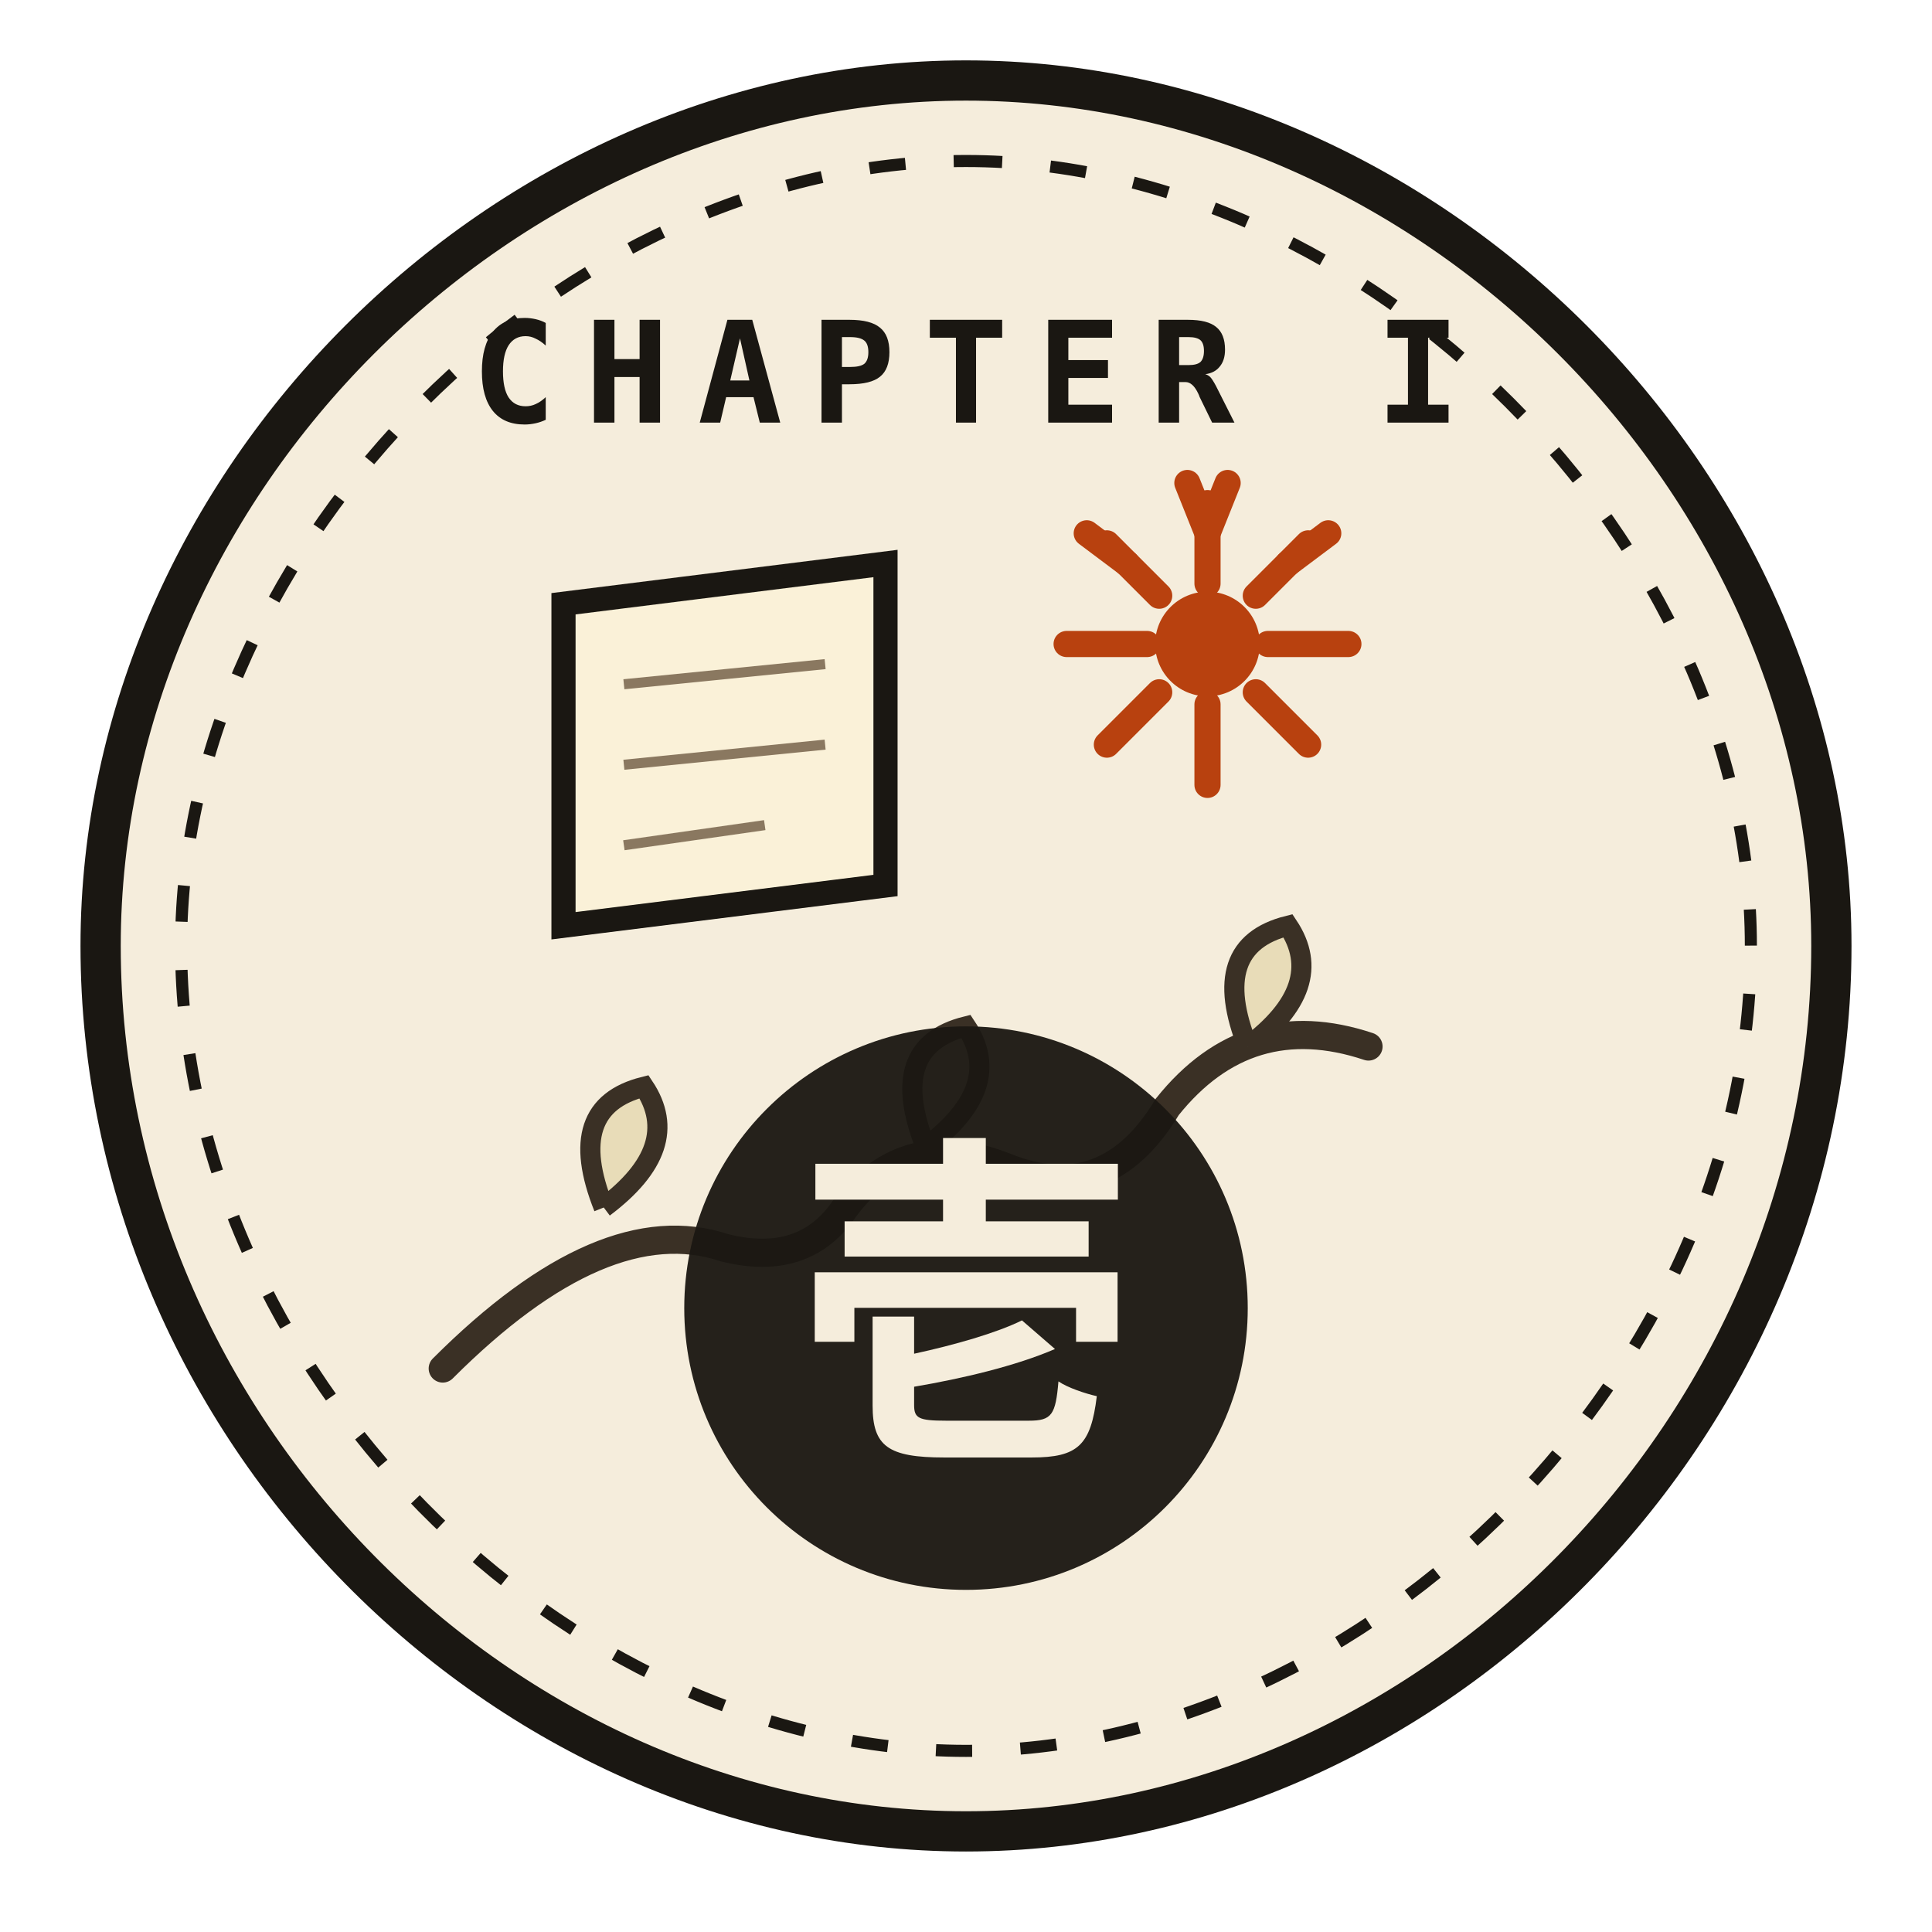
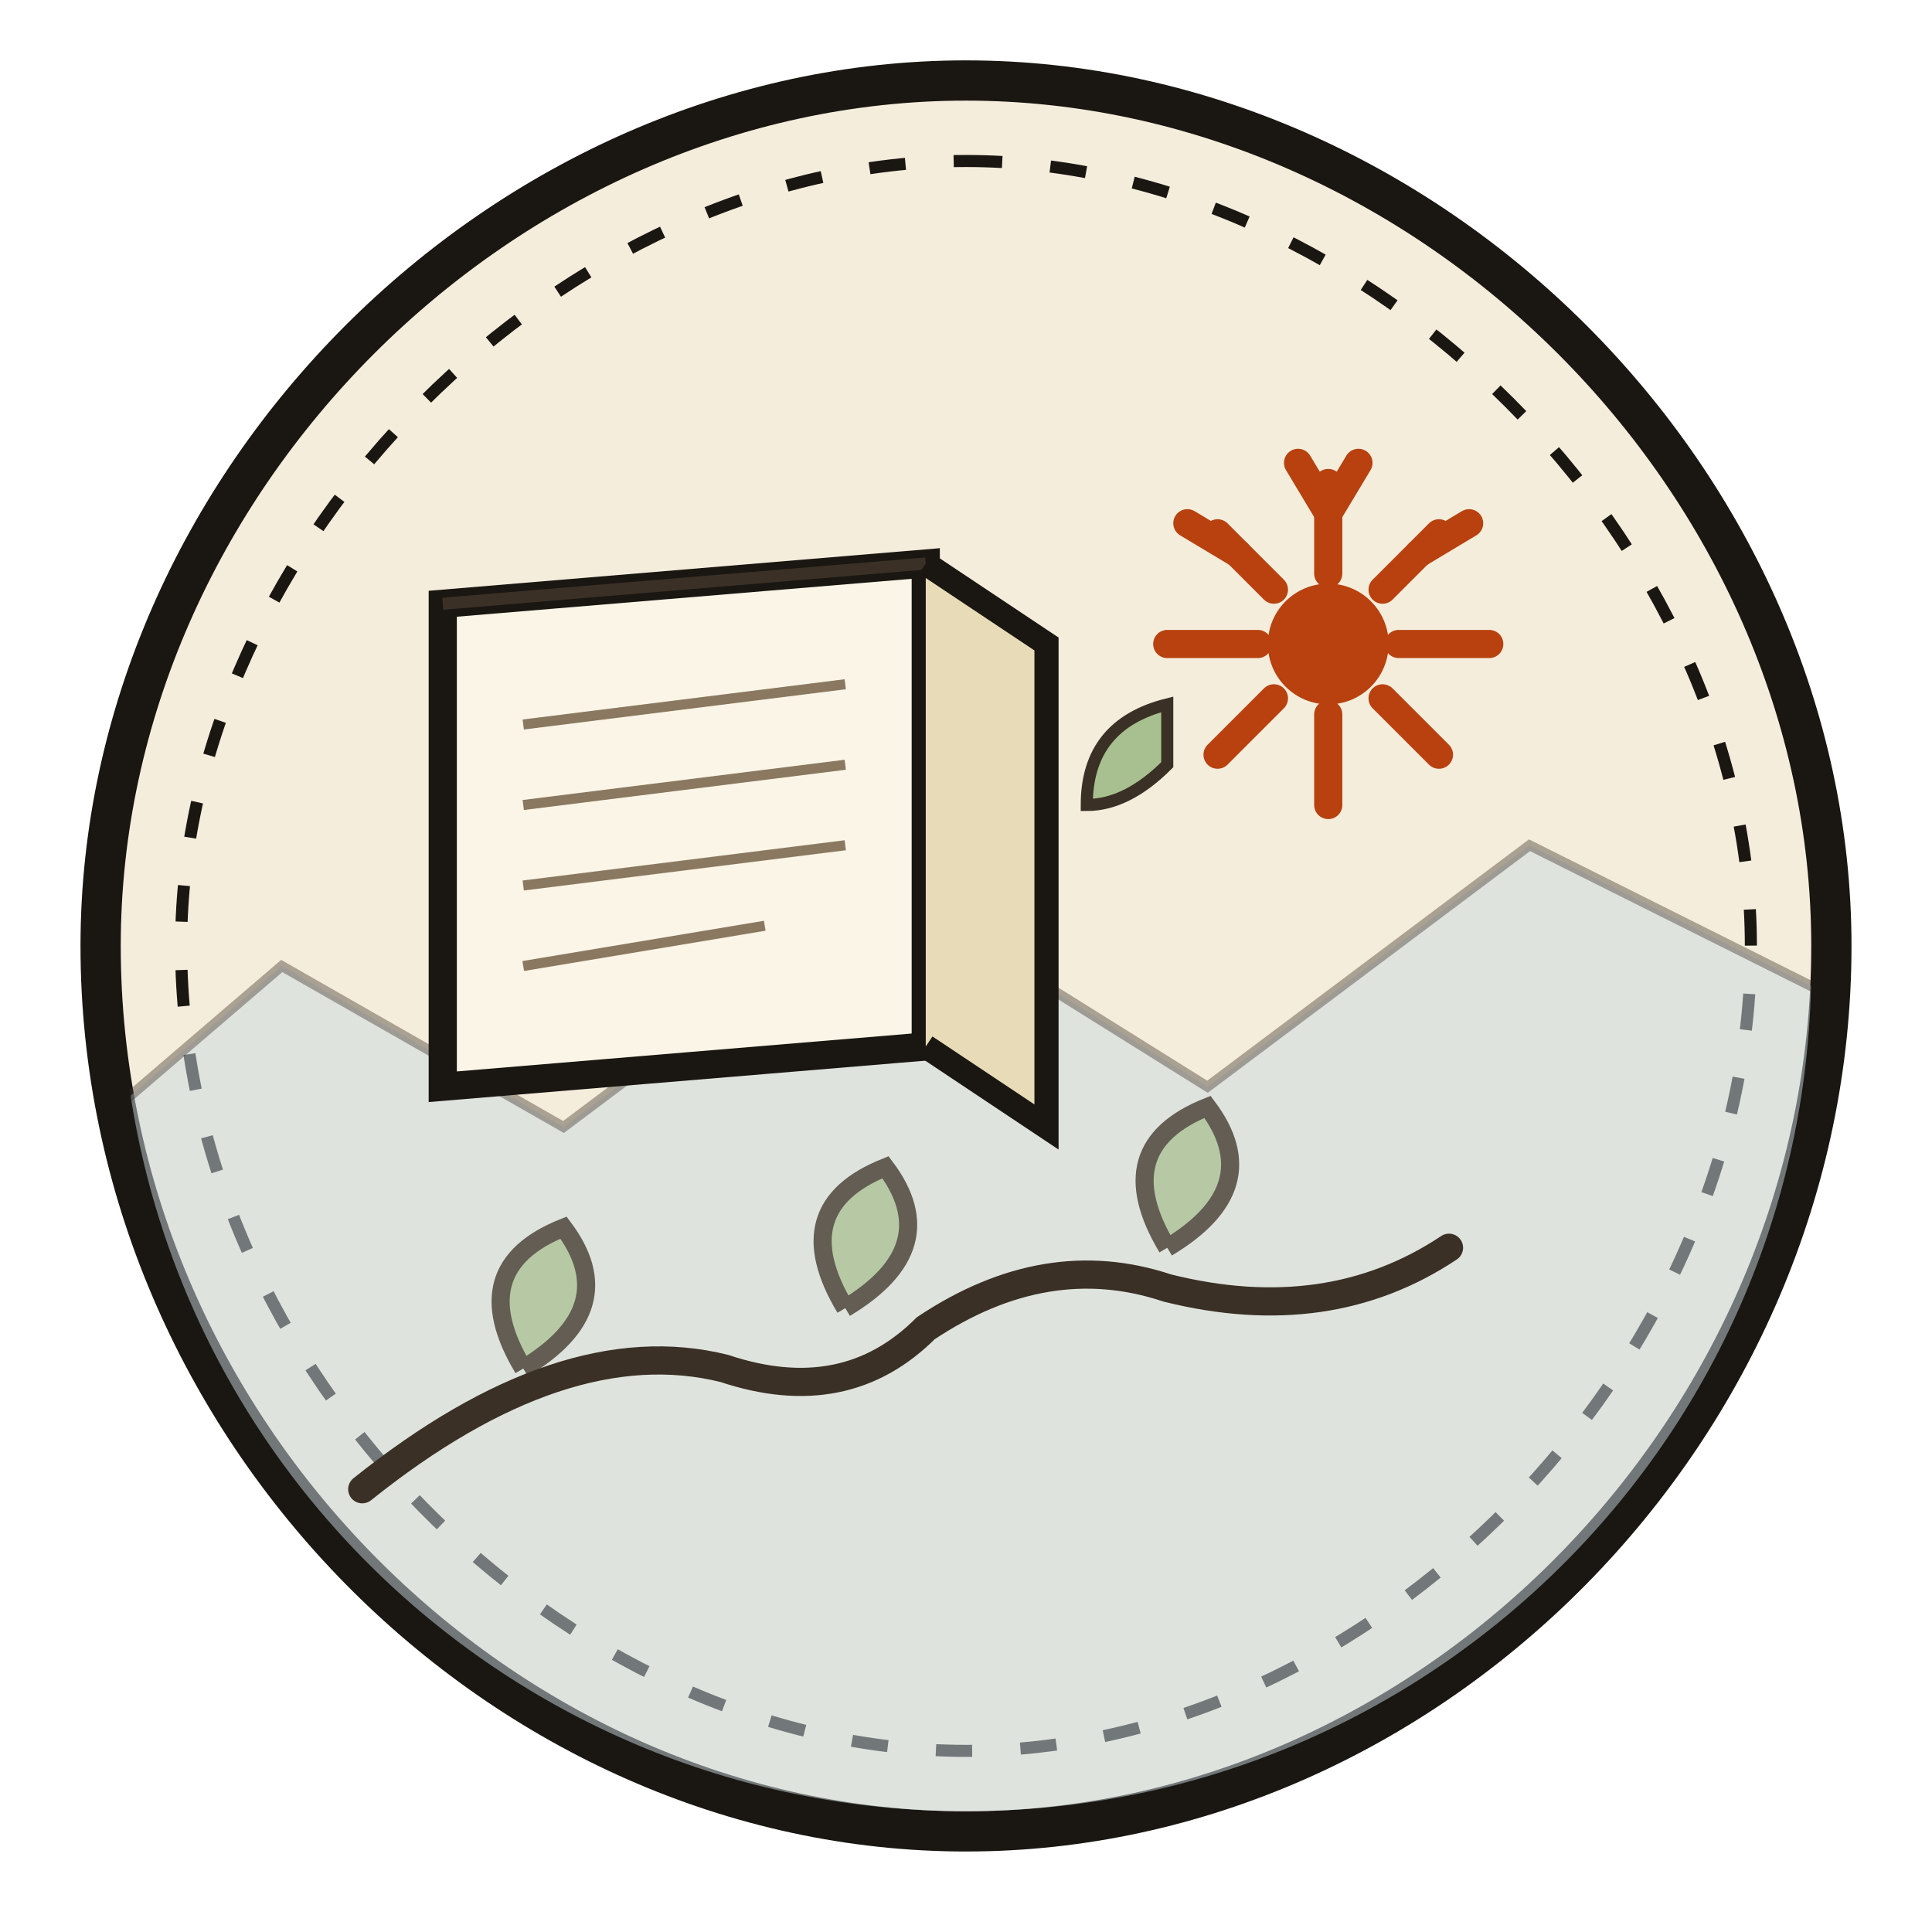
<svg xmlns="http://www.w3.org/2000/svg" viewBox="0 0 96 96" fill="none">
  <defs>
    <clipPath id="c1clip">
      <circle cx="48" cy="48" r="42" />
    </clipPath>
  </defs>
  <path d="M48 4 C71 4 91 24 91 47 C91 71 71 91 48 91 C25 91 5 71 5 47 C5 24 25 4 48 4 Z" stroke="#1a1712" stroke-width="2" fill="#f5eddc" />
  <path d="M48 8 C68 8 87 27 87 47 C87 68 68 87 48 87 C28 87 9 68 9 47 C9 27 28 8 48 8" stroke="#1a1712" stroke-width="0.6" fill="none" stroke-dasharray="1.8 2.4" />
  <g clip-path="url(#c1clip)">
-     <path d="M22 68 Q30 60 36 62 Q40 63 42 60 Q45 56 50 58 Q55 60 58 55 Q62 50 68 52" stroke="#3a3025" stroke-width="1.4" fill="none" stroke-linecap="round" />
-     <path d="M30 60 Q28 55 32 54 Q34 57 30 60 M46 57 Q44 52 48 51 Q50 54 46 57 M62 52 Q60 47 64 46 Q66 49 62 52" stroke="#3a3025" stroke-width="1" fill="#e8dcb8" />
-     <path d="M28 30 L28 46 L44 44 L44 28 Z" fill="#faf1d8" stroke="#1a1712" stroke-width="1.2" />
-     <path d="M28 30 L44 28" stroke="#1a1712" stroke-width="0.6" stroke-dasharray="1 1.5" />
-     <path d="M31 34 L41 33 M31 38 L41 37 M31 42 L38 41" stroke="#8a7860" stroke-width="0.5" />
-     <g transform="translate(60,32)">
-       <circle r="2.6" fill="#b8410f" />
-       <g stroke="#b8410f" stroke-width="1.3" stroke-linecap="round" fill="none">
-         <path d="M0 -3 L0 -7 M0 3 L0 7 M-3 0 L-7 0 M3 0 L7 0" />
-         <path d="M-2.4 -2.4 L-5 -5 M2.4 2.4 L5 5 M-2.4 2.4 L-5 5 M2.4 -2.4 L5 -5" />
-         <path d="M0 -5.5 L-1 -8 M0 -5.5 L1 -8 M-4 -4 L-6 -5.5 M4 -4 L6 -5.5" />
+     <path d="M0 60 L14 48 L28 56 L44 44 L60 54 L76 42 L96 52 L96 96 L0 96 Z" fill="#c9dae0" opacity="0.5" />
+     <path d="M0 60 L14 48 L28 56 L44 44 L60 54 L76 42 L96 52" stroke="#3a3025" stroke-width="0.5" fill="none" opacity="0.4" />
+     <path d="M18 74 Q28 66 36 68 Q42 70 46 66 Q52 62 58 64 Q66 66 72 62" stroke="#3a3025" stroke-width="1.4" fill="none" stroke-linecap="round" />
+     <path d="M26 68 Q23 63 28 61 Q31 65 26 68 M42 65 Q39 60 44 58 Q47 62 42 65 M58 62 Q55 57 60 55 Q63 59 58 62" stroke="#3a3025" stroke-width="0.9" fill="#a8c090" opacity="0.75" />
+     <path d="M22 30 L22 54 L46 52 L46 28 Z" fill="#faf5e6" stroke="#1a1712" stroke-width="1.4" />
+     <path d="M22 30 L46 28" stroke="#3a3025" stroke-width="0.6" />
+     <path d="M46 28 L52 32 L52 56 L46 52" fill="#e8dcb8" stroke="#1a1712" stroke-width="1.2" />
+     <path d="M26 36 L42 34 M26 40 L42 38 M26 44 L42 42 M26 48 L38 46" stroke="#8a7860" stroke-width="0.5" />
+     <g transform="translate(66,32)">
+       <circle r="3" fill="#b8410f" />
+       <g stroke="#b8410f" stroke-width="1.4" stroke-linecap="round" fill="none">
+         <path d="M0 -3.5 L0 -8 M0 3.5 L0 8 M-3.5 0 L-8 0 M3.5 0 L8 0" />
+         <path d="M-2.7 -2.7 L-5.5 -5.5 M2.7 2.7 L5.5 5.5 M-2.7 2.7 L-5.5 5.5 M2.7 -2.7 L5.5 -5.5" />
+         <path d="M0 -6.5 L-1.5 -9 M0 -6.5 L1.5 -9 M-4.5 -4.5 L-7 -6 M4.5 -4.5 L7 -6" />
      </g>
+       <path d="M-8 3 Q-12 4 -12 8 Q-10 8 -8 6 Z" fill="#a8c090" stroke="#3a3025" stroke-width="0.6" />
    </g>
  </g>
-   <circle cx="48" cy="65" r="14" fill="#1a1712" opacity="0.95" />
-   <text x="48" y="71" text-anchor="middle" font-family="'Noto Serif JP','Yu Mincho',serif" font-size="17" font-weight="900" fill="#f5eddc" letter-spacing="0">壱</text>
-   <text x="48" y="21" text-anchor="middle" font-family="'JetBrains Mono',monospace" font-size="7" font-weight="800" fill="#1a1712" letter-spacing="1.4">CHAPTER I</text>
</svg>
